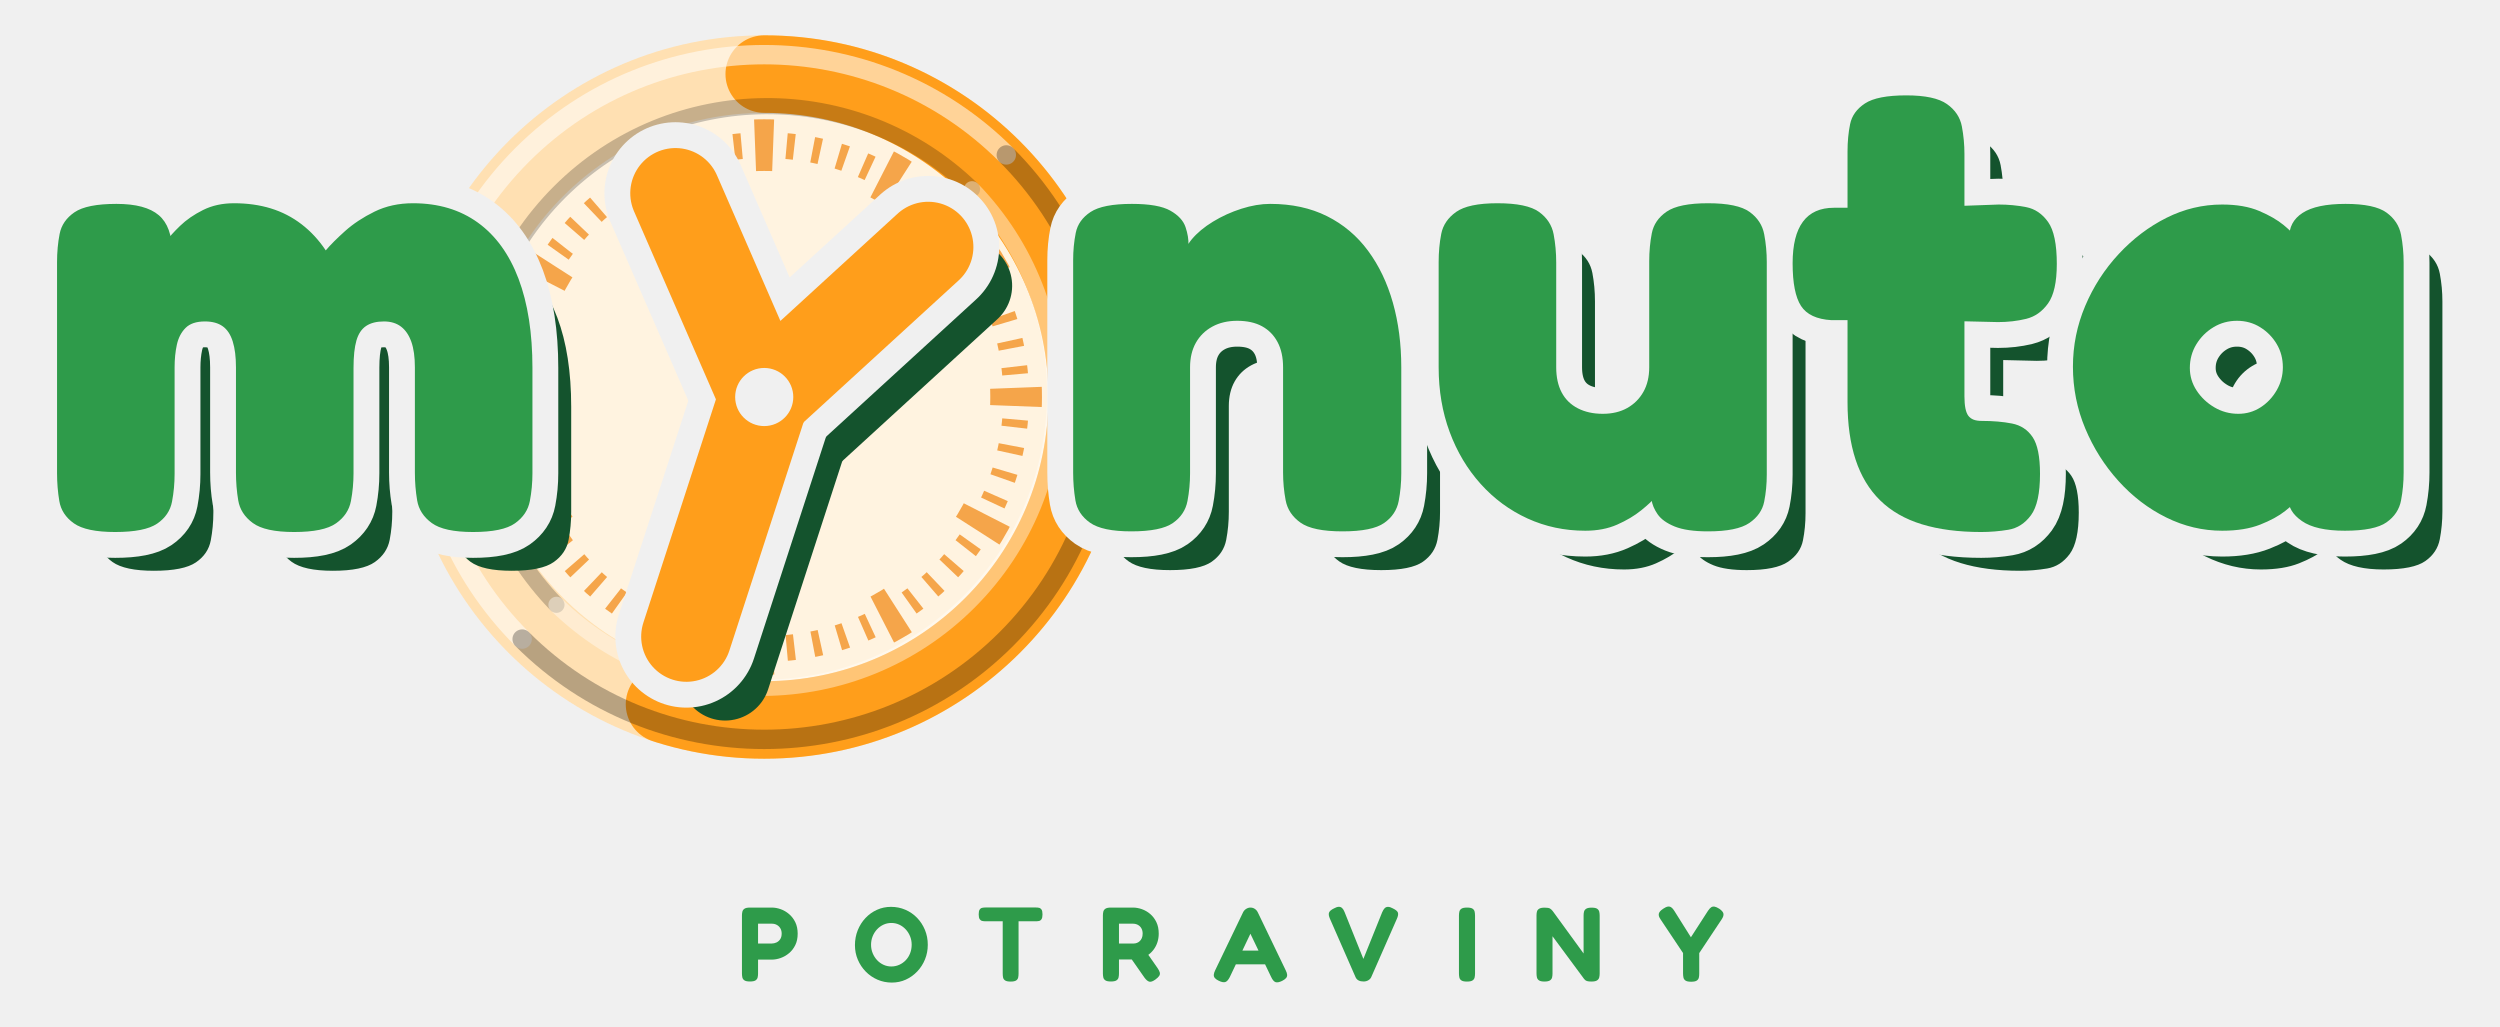
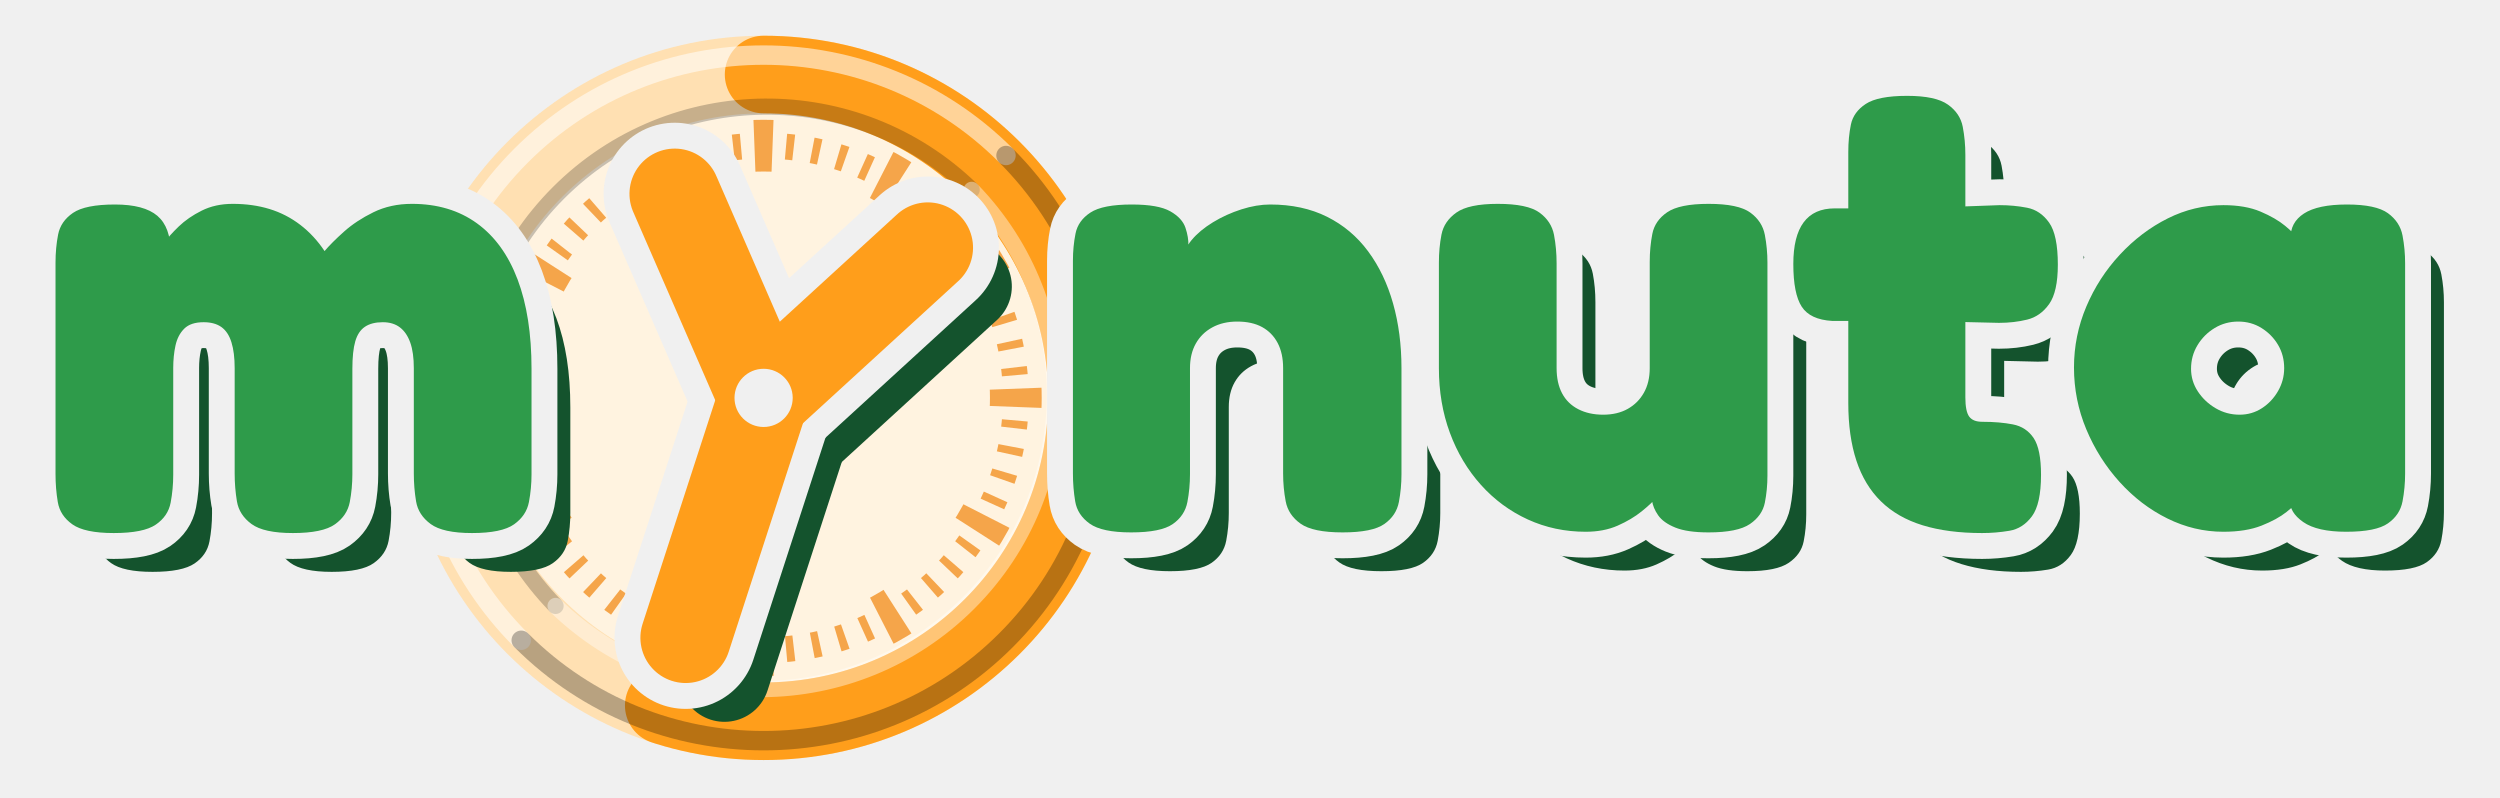
- <svg xmlns="http://www.w3.org/2000/svg" viewBox="159.2 73.2 448.4 184.4" width="448" height="184" role="img" aria-label="mynuta – potraviny">
+ <svg xmlns="http://www.w3.org/2000/svg" viewBox="159.2 73.2 448.4 143" width="448" height="143" role="img" aria-label="mynuta">
  <defs>
    <mask id="ynss" maskUnits="userSpaceOnUse" x="-200" y="-200" width="400" height="400">
      <rect x="-200" y="-200" width="400" height="400" fill="#fff" />
      <path d="M-20 -28L0 0L20 -28" transform="rotate(12)" stroke="#000" stroke-width="22" stroke-linecap="round" stroke-linejoin="round" fill="none" />
      <path d="M0 0V39" transform="rotate(18)" stroke="#000" stroke-width="22" stroke-linecap="round" fill="none" />
    </mask>
    <mask id="pnss" maskUnits="userSpaceOnUse" x="-200" y="-200" width="400" height="400">
      <rect x="-200" y="-200" width="400" height="400" fill="#fff" />
      <circle r="4.5" fill="#000" />
    </mask>
    <mask id="lnss" maskUnits="userSpaceOnUse" x="-2000" y="-2000" width="5000" height="5000">
      <rect x="-2000" y="-2000" width="5000" height="5000" fill="#fff" />
      <g fill="#000" stroke="#000" stroke-width="80.0" stroke-linejoin="round">
        <path transform="translate(165.91 167.70) scale(0.116 -0.116)" d="M118 -9Q73 -9 54.0 4.5Q35 18 31.5 39.0Q28 60 28 82V409Q28 432 32.0 452.5Q36 473 55.0 486.0Q74 499 120 499Q165 499 185.5 481.5Q206 464 206 425L189 430Q189 430 196.5 440.5Q204 451 218.5 465.0Q233 479 254.0 489.5Q275 500 302 500Q333 500 359.0 492.0Q385 484 406.5 467.5Q428 451 444 427Q455 440 474.0 457.0Q493 474 519.5 487.0Q546 500 579 500Q638 500 679.5 470.0Q721 440 742.5 383.0Q764 326 764 245V82Q764 60 760.0 39.0Q756 18 737.0 4.5Q718 -9 672 -9Q627 -9 608.0 5.0Q589 19 585.5 40.0Q582 61 582 83V246Q582 270 576.5 285.5Q571 301 560.5 309.0Q550 317 534 317Q517 317 506.5 310.0Q496 303 491.5 287.5Q487 272 487 245V82Q487 60 483.0 39.0Q479 18 460.0 4.5Q441 -9 395 -9Q350 -9 331.0 5.0Q312 19 308.5 40.0Q305 61 305 83V246Q305 270 300.0 286.0Q295 302 284.5 309.5Q274 317 257 317Q237 317 227.0 307.0Q217 297 213.5 281.0Q210 265 210 246V81Q210 59 206.0 38.0Q202 17 183.0 4.0Q164 -9 118 -9Z" />
        <path transform="translate(348.16 167.70) scale(0.116 -0.116)" d="M120 -8Q75 -8 56.0 5.5Q37 19 33.5 40.0Q30 61 30 83V412Q30 434 34.0 454.0Q38 474 57.0 486.5Q76 499 121 499Q162 499 180.5 488.5Q199 478 204.0 463.0Q209 448 208.5 435.5Q208 423 210 420L202 414Q201 429 213.5 444.0Q226 459 246.5 471.5Q267 484 290.5 491.5Q314 499 335 499Q385 499 423.0 480.0Q461 461 486.5 426.5Q512 392 525.0 346.0Q538 300 538 246V82Q538 60 534.0 39.0Q530 18 511.5 5.0Q493 -8 447 -8Q401 -8 382.0 5.5Q363 19 359.0 40.0Q355 61 355 83V246Q355 269 346.5 285.0Q338 301 322.5 309.5Q307 318 284 318Q262 318 245.5 309.0Q229 300 220.0 284.0Q211 268 211 246V82Q211 60 207.0 39.0Q203 18 184.5 5.0Q166 -8 120 -8Z" />
        <path transform="translate(413.80 167.70) scale(0.116 -0.116)" d="M257 -7Q209 -7 167.5 12.0Q126 31 95.0 65.5Q64 100 47.0 146.0Q30 192 30 246V409Q30 432 34.0 452.5Q38 473 57.0 486.5Q76 500 121 500Q167 500 185.5 486.5Q204 473 208.0 452.0Q212 431 212 408V246Q212 223 220.5 207.0Q229 191 245.5 182.5Q262 174 284 174Q306 174 322.0 183.0Q338 192 347.0 208.0Q356 224 356 246V410Q356 433 360.0 453.5Q364 474 383.0 487.0Q402 500 447 500Q493 500 511.5 486.5Q530 473 534.0 452.0Q538 431 538 409V80Q538 58 534.0 38.0Q530 18 511.0 5.0Q492 -8 447 -8Q414 -8 395.5 -0.5Q377 7 369.0 18.5Q361 30 359.5 41.5Q358 53 358 61L375 56Q375 56 367.0 46.5Q359 37 343.5 24.5Q328 12 306.5 2.5Q285 -7 257 -7Z" />
        <path transform="translate(479.69 167.70) scale(0.116 -0.116)" d="M302 -9Q249 -9 210.0 3.0Q171 15 145.5 40.0Q120 65 107.5 103.0Q95 141 95 192V580Q95 603 99.0 622.5Q103 642 122.0 654.5Q141 667 186 667Q230 667 249.0 653.5Q268 640 272.0 619.0Q276 598 276 576V201Q276 190 277.5 182.5Q279 175 282.0 171.0Q285 167 290.0 165.0Q295 163 303 163Q329 163 349.5 159.0Q370 155 381.5 138.0Q393 121 393 81Q393 36 379.0 17.0Q365 -2 344.0 -5.5Q323 -9 302 -9ZM74 493H191L329 498Q351 498 371.5 494.0Q392 490 405.5 471.0Q419 452 419 406Q419 364 405.5 345.0Q392 326 371.5 321.0Q351 316 328 316L201 319H70Q36 321 23.0 341.0Q10 361 10 407Q10 450 26.0 471.5Q42 493 74 493Z" />
        <path transform="translate(529.45 167.70) scale(0.116 -0.116)" d="M436 -7Q391 -7 369.5 8.0Q348 23 349 42H363Q358 35 343.5 23.5Q329 12 305.0 2.5Q281 -7 246 -7Q201 -7 159.5 13.5Q118 34 85.5 70.0Q53 106 34.0 151.5Q15 197 15 247Q15 296 34.0 341.0Q53 386 86.0 421.5Q119 457 160.0 477.5Q201 498 246 498Q280 498 303.5 488.0Q327 478 341.5 466.0Q356 454 361 446H350Q349 471 370.5 485.0Q392 499 437 499Q482 499 500.5 485.5Q519 472 523.0 451.0Q527 430 527 408V83Q527 61 523.0 40.0Q519 19 500.5 6.0Q482 -7 436 -7ZM271 174Q290 174 305.5 184.0Q321 194 330.5 210.5Q340 227 340 246Q340 266 330.5 282.0Q321 298 305.0 308.0Q289 318 269 318Q249 318 232.5 308.0Q216 298 206.0 281.5Q196 265 196 245Q196 226 206.5 210.0Q217 194 234.0 184.0Q251 174 271 174Z" />
      </g>
    </mask>
  </defs>
  <g mask="url(#lnss)">
    <g transform="translate(296.16 144.50) scale(1.15994)">
      <g mask="url(#ynss)">
        <circle r="50" fill="#FFF3E0" />
        <circle r="50" fill="none" stroke="#FFE0B2" stroke-width="12" />
        <circle r="50" transform="rotate(-90)" fill="none" stroke="#FF9E1B" stroke-width="12" stroke-linecap="round" stroke-dasharray="172.79 1000" />
        <path d="M-37.48 37.48A53 53 0 0 1 37.48 -37.48" fill="none" stroke="#FFFFFF" stroke-opacity="0.55" stroke-width="3" stroke-linecap="round" />
        <path d="M37.48 -37.48A53 53 0 0 1 -37.48 37.48" fill="none" stroke="#000000" stroke-opacity="0.28" stroke-width="3" stroke-linecap="round" />
        <path d="M-32.17 32.17A45.5 45.5 0 0 1 32.17 -32.17" fill="none" stroke="#000000" stroke-opacity="0.22" stroke-width="2.5" stroke-linecap="round" />
        <path d="M32.17 -32.17A45.5 45.5 0 0 1 -32.17 32.17" fill="none" stroke="#FFFFFF" stroke-opacity="0.4" stroke-width="2.5" stroke-linecap="round" />
        <circle r="39" fill="none" stroke="#F5A54A" stroke-width="4" stroke-dasharray="1.2 2.884" stroke-dashoffset="0.6" />
        <circle r="39" fill="none" stroke="#F5A54A" stroke-width="8" stroke-dasharray="2.8 17.620" stroke-dashoffset="1.4" />
        <g transform="translate(6 6)">
          <path d="M-20 -28L0 0L20 -28" transform="rotate(12)" stroke="#14532D" stroke-width="14" stroke-linecap="round" stroke-linejoin="round" fill="none" />
          <path d="M0 0V39" transform="rotate(18)" stroke="#14532D" stroke-width="14" stroke-linecap="round" fill="none" />
        </g>
      </g>
      <g mask="url(#pnss)">
        <path d="M-20 -28L0 0L20 -28" transform="rotate(12)" stroke="#FF9E1B" stroke-width="14" stroke-linecap="round" stroke-linejoin="round" fill="none" />
        <path d="M0 0V39" transform="rotate(18)" stroke="#FF9E1B" stroke-width="14" stroke-linecap="round" fill="none" />
      </g>
    </g>
    <g fill="#14532D">
      <path transform="translate(6.96 6.96) translate(165.91 167.70) scale(0.116 -0.116)" d="M118 -9Q73 -9 54.0 4.5Q35 18 31.5 39.0Q28 60 28 82V409Q28 432 32.0 452.5Q36 473 55.0 486.0Q74 499 120 499Q165 499 185.5 481.5Q206 464 206 425L189 430Q189 430 196.5 440.5Q204 451 218.5 465.0Q233 479 254.0 489.5Q275 500 302 500Q333 500 359.0 492.0Q385 484 406.5 467.5Q428 451 444 427Q455 440 474.0 457.0Q493 474 519.5 487.0Q546 500 579 500Q638 500 679.5 470.0Q721 440 742.5 383.0Q764 326 764 245V82Q764 60 760.0 39.0Q756 18 737.0 4.5Q718 -9 672 -9Q627 -9 608.0 5.0Q589 19 585.5 40.0Q582 61 582 83V246Q582 270 576.5 285.5Q571 301 560.5 309.0Q550 317 534 317Q517 317 506.5 310.0Q496 303 491.5 287.5Q487 272 487 245V82Q487 60 483.0 39.0Q479 18 460.0 4.5Q441 -9 395 -9Q350 -9 331.0 5.0Q312 19 308.5 40.0Q305 61 305 83V246Q305 270 300.0 286.0Q295 302 284.5 309.5Q274 317 257 317Q237 317 227.0 307.0Q217 297 213.5 281.0Q210 265 210 246V81Q210 59 206.0 38.0Q202 17 183.0 4.0Q164 -9 118 -9Z" />
      <path transform="translate(6.96 6.96) translate(348.16 167.70) scale(0.116 -0.116)" d="M120 -8Q75 -8 56.0 5.5Q37 19 33.5 40.0Q30 61 30 83V412Q30 434 34.0 454.0Q38 474 57.0 486.5Q76 499 121 499Q162 499 180.5 488.5Q199 478 204.0 463.0Q209 448 208.5 435.5Q208 423 210 420L202 414Q201 429 213.5 444.0Q226 459 246.5 471.5Q267 484 290.5 491.5Q314 499 335 499Q385 499 423.0 480.0Q461 461 486.5 426.5Q512 392 525.0 346.0Q538 300 538 246V82Q538 60 534.0 39.0Q530 18 511.5 5.0Q493 -8 447 -8Q401 -8 382.0 5.5Q363 19 359.0 40.0Q355 61 355 83V246Q355 269 346.5 285.0Q338 301 322.5 309.5Q307 318 284 318Q262 318 245.5 309.0Q229 300 220.0 284.0Q211 268 211 246V82Q211 60 207.0 39.0Q203 18 184.5 5.0Q166 -8 120 -8Z" />
      <path transform="translate(6.96 6.96) translate(413.80 167.70) scale(0.116 -0.116)" d="M257 -7Q209 -7 167.5 12.0Q126 31 95.0 65.5Q64 100 47.0 146.0Q30 192 30 246V409Q30 432 34.0 452.5Q38 473 57.0 486.5Q76 500 121 500Q167 500 185.5 486.5Q204 473 208.0 452.0Q212 431 212 408V246Q212 223 220.5 207.0Q229 191 245.5 182.5Q262 174 284 174Q306 174 322.0 183.0Q338 192 347.0 208.0Q356 224 356 246V410Q356 433 360.0 453.5Q364 474 383.0 487.0Q402 500 447 500Q493 500 511.5 486.5Q530 473 534.0 452.0Q538 431 538 409V80Q538 58 534.0 38.0Q530 18 511.0 5.0Q492 -8 447 -8Q414 -8 395.5 -0.5Q377 7 369.0 18.5Q361 30 359.5 41.5Q358 53 358 61L375 56Q375 56 367.0 46.5Q359 37 343.5 24.5Q328 12 306.5 2.5Q285 -7 257 -7Z" />
      <path transform="translate(6.96 6.96) translate(479.69 167.70) scale(0.116 -0.116)" d="M302 -9Q249 -9 210.0 3.0Q171 15 145.5 40.0Q120 65 107.5 103.0Q95 141 95 192V580Q95 603 99.0 622.5Q103 642 122.0 654.5Q141 667 186 667Q230 667 249.0 653.5Q268 640 272.0 619.0Q276 598 276 576V201Q276 190 277.5 182.5Q279 175 282.0 171.0Q285 167 290.0 165.0Q295 163 303 163Q329 163 349.5 159.0Q370 155 381.5 138.0Q393 121 393 81Q393 36 379.0 17.0Q365 -2 344.0 -5.5Q323 -9 302 -9ZM74 493H191L329 498Q351 498 371.5 494.0Q392 490 405.5 471.0Q419 452 419 406Q419 364 405.5 345.0Q392 326 371.5 321.0Q351 316 328 316L201 319H70Q36 321 23.0 341.0Q10 361 10 407Q10 450 26.0 471.5Q42 493 74 493Z" />
      <path transform="translate(6.96 6.96) translate(529.45 167.70) scale(0.116 -0.116)" d="M436 -7Q391 -7 369.5 8.0Q348 23 349 42H363Q358 35 343.5 23.5Q329 12 305.0 2.5Q281 -7 246 -7Q201 -7 159.5 13.5Q118 34 85.5 70.0Q53 106 34.0 151.5Q15 197 15 247Q15 296 34.0 341.0Q53 386 86.0 421.5Q119 457 160.0 477.5Q201 498 246 498Q280 498 303.5 488.0Q327 478 341.5 466.0Q356 454 361 446H350Q349 471 370.5 485.0Q392 499 437 499Q482 499 500.5 485.5Q519 472 523.0 451.0Q527 430 527 408V83Q527 61 523.0 40.0Q519 19 500.5 6.0Q482 -7 436 -7ZM271 174Q290 174 305.5 184.0Q321 194 330.5 210.5Q340 227 340 246Q340 266 330.5 282.0Q321 298 305.0 308.0Q289 318 269 318Q249 318 232.5 308.0Q216 298 206.0 281.5Q196 265 196 245Q196 226 206.5 210.0Q217 194 234.0 184.0Q251 174 271 174Z" />
    </g>
  </g>
  <g fill="#2E9B4A">
    <path transform="translate(165.91 167.70) scale(0.116 -0.116)" d="M118 -9Q73 -9 54.0 4.5Q35 18 31.5 39.0Q28 60 28 82V409Q28 432 32.0 452.5Q36 473 55.0 486.0Q74 499 120 499Q165 499 185.5 481.5Q206 464 206 425L189 430Q189 430 196.5 440.5Q204 451 218.5 465.0Q233 479 254.0 489.5Q275 500 302 500Q333 500 359.0 492.0Q385 484 406.5 467.5Q428 451 444 427Q455 440 474.0 457.0Q493 474 519.5 487.0Q546 500 579 500Q638 500 679.5 470.0Q721 440 742.5 383.0Q764 326 764 245V82Q764 60 760.0 39.0Q756 18 737.0 4.5Q718 -9 672 -9Q627 -9 608.0 5.0Q589 19 585.5 40.0Q582 61 582 83V246Q582 270 576.5 285.5Q571 301 560.5 309.0Q550 317 534 317Q517 317 506.5 310.0Q496 303 491.5 287.5Q487 272 487 245V82Q487 60 483.0 39.0Q479 18 460.0 4.5Q441 -9 395 -9Q350 -9 331.0 5.0Q312 19 308.5 40.0Q305 61 305 83V246Q305 270 300.0 286.0Q295 302 284.5 309.5Q274 317 257 317Q237 317 227.0 307.0Q217 297 213.5 281.0Q210 265 210 246V81Q210 59 206.0 38.0Q202 17 183.0 4.0Q164 -9 118 -9Z" />
    <path transform="translate(348.16 167.70) scale(0.116 -0.116)" d="M120 -8Q75 -8 56.0 5.5Q37 19 33.5 40.0Q30 61 30 83V412Q30 434 34.0 454.0Q38 474 57.0 486.5Q76 499 121 499Q162 499 180.5 488.5Q199 478 204.0 463.0Q209 448 208.5 435.5Q208 423 210 420L202 414Q201 429 213.5 444.0Q226 459 246.5 471.5Q267 484 290.5 491.5Q314 499 335 499Q385 499 423.0 480.0Q461 461 486.5 426.5Q512 392 525.0 346.0Q538 300 538 246V82Q538 60 534.0 39.0Q530 18 511.5 5.0Q493 -8 447 -8Q401 -8 382.0 5.5Q363 19 359.0 40.0Q355 61 355 83V246Q355 269 346.5 285.0Q338 301 322.5 309.5Q307 318 284 318Q262 318 245.5 309.0Q229 300 220.0 284.0Q211 268 211 246V82Q211 60 207.0 39.0Q203 18 184.5 5.0Q166 -8 120 -8Z" />
    <path transform="translate(413.80 167.70) scale(0.116 -0.116)" d="M257 -7Q209 -7 167.5 12.0Q126 31 95.0 65.5Q64 100 47.0 146.0Q30 192 30 246V409Q30 432 34.0 452.5Q38 473 57.0 486.5Q76 500 121 500Q167 500 185.5 486.5Q204 473 208.0 452.0Q212 431 212 408V246Q212 223 220.5 207.0Q229 191 245.5 182.5Q262 174 284 174Q306 174 322.0 183.0Q338 192 347.0 208.0Q356 224 356 246V410Q356 433 360.0 453.5Q364 474 383.0 487.0Q402 500 447 500Q493 500 511.5 486.5Q530 473 534.0 452.0Q538 431 538 409V80Q538 58 534.0 38.0Q530 18 511.0 5.0Q492 -8 447 -8Q414 -8 395.5 -0.5Q377 7 369.0 18.5Q361 30 359.5 41.5Q358 53 358 61L375 56Q375 56 367.0 46.5Q359 37 343.5 24.5Q328 12 306.5 2.5Q285 -7 257 -7Z" />
    <path transform="translate(479.69 167.70) scale(0.116 -0.116)" d="M302 -9Q249 -9 210.0 3.0Q171 15 145.5 40.0Q120 65 107.5 103.0Q95 141 95 192V580Q95 603 99.0 622.5Q103 642 122.0 654.5Q141 667 186 667Q230 667 249.0 653.5Q268 640 272.0 619.0Q276 598 276 576V201Q276 190 277.5 182.5Q279 175 282.0 171.0Q285 167 290.0 165.0Q295 163 303 163Q329 163 349.5 159.0Q370 155 381.5 138.0Q393 121 393 81Q393 36 379.0 17.0Q365 -2 344.0 -5.5Q323 -9 302 -9ZM74 493H191L329 498Q351 498 371.5 494.0Q392 490 405.5 471.0Q419 452 419 406Q419 364 405.5 345.0Q392 326 371.5 321.0Q351 316 328 316L201 319H70Q36 321 23.0 341.0Q10 361 10 407Q10 450 26.0 471.5Q42 493 74 493Z" />
    <path transform="translate(529.45 167.70) scale(0.116 -0.116)" d="M436 -7Q391 -7 369.5 8.0Q348 23 349 42H363Q358 35 343.5 23.5Q329 12 305.0 2.5Q281 -7 246 -7Q201 -7 159.5 13.5Q118 34 85.5 70.0Q53 106 34.0 151.5Q15 197 15 247Q15 296 34.0 341.0Q53 386 86.0 421.5Q119 457 160.0 477.5Q201 498 246 498Q280 498 303.5 488.0Q327 478 341.5 466.0Q356 454 361 446H350Q349 471 370.5 485.0Q392 499 437 499Q482 499 500.5 485.5Q519 472 523.0 451.0Q527 430 527 408V83Q527 61 523.0 40.0Q519 19 500.5 6.0Q482 -7 436 -7ZM271 174Q290 174 305.5 184.0Q321 194 330.5 210.5Q340 227 340 246Q340 266 330.5 282.0Q321 298 305.0 308.0Q289 318 269 318Q249 318 232.5 308.0Q216 298 206.0 281.5Q196 265 196 245Q196 226 206.5 210.0Q217 194 234.0 184.0Q251 174 271 174Z" />
  </g>
-   <g fill="#2E9B4A">
-     <path transform="translate(291.28 249.30) scale(0.019 -0.019)" d="M121.75 -8.75Q85.25 -8.75 69.375 2.125Q53.5 13 49.875 30.875Q46.25 48.75 46.25 68V614.25Q46.25 633.25 50.125 650.625Q54 668 70.0 679.0Q86 690 122.75 690H328.25Q369.5 690 412.375 674.75Q455.25 659.5 491.75 628.375Q528.25 597.25 550.625 551.25Q573 505.25 573 443Q573 381.5 550.625 335.625Q528.25 289.75 491.625 259.125Q455 228.5 412.125 213.25Q369.25 198 327.25 198H198.5V67Q198.5 47.75 194.75 30.375Q191 13 175.125 2.125Q159.25 -8.75 121.75 -8.75ZM198.5 350.25H328.25Q350.25 350.25 371.625 359.75Q393 369.25 407.375 390.125Q421.75 411 421.75 444.25Q421.75 472.25 409.625 493.25Q397.5 514.25 376.375 526.0Q355.25 537.75 327.25 537.75H198.5Z" />
-     <path transform="translate(312.11 249.30) scale(0.019 -0.019)" d="M367 -19Q294.635 -19 231.442 8.375Q168.25 35.75 120.375 84.5Q72.5 133.25 45.25 197.292Q18 261.335 18 334.526Q18 409.75 44.406 475.605Q70.812 541.461 117.531 591.105Q164.25 640.75 226.141 668.75Q288.032 696.75 358.618 696.75Q431.25 696.75 494.456 669.461Q557.661 642.171 605.065 593.152Q652.469 544.132 679.485 478.941Q706.5 413.75 706.5 338.327Q706.5 264.942 680.125 200.221Q653.75 135.5 606.774 86.02Q559.797 36.539 498.524 8.77Q437.25 -19 367 -19ZM361.757 133.25Q401.75 133.25 436.875 149.0Q472 164.75 498.375 192.5Q524.75 220.25 539.5 257.84Q554.25 295.431 554.25 338.695Q554.25 381.25 539.125 418.5Q524 455.75 497.5 484.25Q471 512.75 436.421 528.625Q401.841 544.5 362.421 544.5Q323 544.5 288.25 528.625Q253.5 512.75 227.0 484.375Q200.5 456 185.375 418.515Q170.25 381.03 170.25 338.289Q170.25 296.25 185.512 258.851Q200.775 221.452 227.137 193.226Q253.5 165 287.977 149.125Q322.453 133.25 361.757 133.25Z" />
-     <path transform="translate(334.25 249.30) scale(0.019 -0.019)" d="M561.5 690.75Q578.5 690.75 592.75 687.75Q607 684.75 616.25 671.125Q625.5 657.5 625.5 625.25Q625.5 594 616.125 580.0Q606.75 566 592.0 563.125Q577.25 560.25 560.25 560.25H399.25V64.75Q399.25 45.5 395.5 28.5Q391.75 11.5 376.25 1.0Q360.75 -9.5 323.5 -9.5Q287.75 -9.5 271.875 1.375Q256 12.25 252.75 29.375Q249.5 46.5 249.5 65.75V560.25H87Q70.75 560.25 56.0 563.5Q41.25 566.75 31.875 580.375Q22.5 594 22.5 626Q22.5 657.5 31.75 671.125Q41 684.75 56.125 687.75Q71.25 690.75 87.25 690.75Z" />
-     <path transform="translate(356.06 249.30) scale(0.019 -0.019)" d="M124 -8.75Q87.5 -8.75 71.625 2.125Q55.75 13 52.125 30.875Q48.5 48.75 48.5 68V614.5Q48.5 633.5 52.375 650.75Q56.25 668 72.125 679.0Q88 690 125 690H332.5Q374.25 690 417.125 674.875Q460 659.75 496.0 629.0Q532 598.25 554.125 552.125Q576.25 506 576.25 443.25Q576.25 401 563.625 361.75Q551 322.5 525.875 289.875Q500.75 257.25 464.0 233.625Q427.25 210 378.75 199.5H200.5V67Q200.5 47.75 196.75 30.375Q193 13 177.125 2.125Q161.25 -8.75 124 -8.75ZM546.25 11Q509.25 -16.25 487.125 -10.375Q465 -4.5 440.75 28.75L264.75 280.75L436.25 303L565 118.25Q581.75 93.75 586.125 76.75Q590.5 59.75 581.0 44.75Q571.5 29.75 546.25 11ZM200.5 350.25H340Q353.5 350.25 368.5 355.375Q383.5 360.5 395.875 371.875Q408.25 383.25 416.25 401.0Q424.25 418.75 424.25 444.25Q424.25 472.75 412.375 493.75Q400.5 514.75 379.5 526.25Q358.5 537.75 330.5 537.75H200.5Z" />
-     <path transform="translate(376.75 249.30) scale(0.019 -0.019)" d="M687.75 96.5Q700.25 71.75 701.125 54.125Q702 36.5 690.375 23.125Q678.75 9.75 653 -3.5Q613 -22.5 591.125 -14.75Q569.25 -7 550.25 33.25L353.75 442.75L159 33Q139.25 -6 117.375 -13.625Q95.5 -21.25 56 -2.5Q30.25 9.75 18.375 23.375Q6.5 37 7.75 55.25Q9 73.5 21.75 99.25L284.75 645.75Q294.75 665.75 314.25 677.875Q333.75 690 354.75 690Q369.75 690 382.625 684.625Q395.5 679.25 406.25 669.25Q417 659.25 423.75 644.75ZM185.75 153.75 247.75 283.25H461L522.75 153.75Z" />
-     <path transform="translate(396.86 249.30) scale(0.019 -0.019)" d="M364.75 -8.75Q336.75 -8.75 317.5 1.375Q298.25 11.5 289 32.75L46.5 586Q30.5 623.25 39.125 643.625Q47.75 664 85.5 682.25Q111.5 696.75 130.125 697.25Q148.75 697.75 162.125 685.5Q175.5 673.25 185.5 647.5L363.25 204.75L540.5 644.75Q551.25 670.5 564.375 683.75Q577.5 697 596.875 696.75Q616.25 696.5 642.25 682Q685 661.5 690.375 640.125Q695.75 618.75 679.5 583L437.75 33Q429.25 14.25 409.625 2.75Q390 -8.75 364.75 -8.75Z" />
-     <path transform="translate(420.17 249.30) scale(0.019 -0.019)" d="M115.25 -9.5Q78.75 -9.5 62.875 1.375Q47 12.25 43.375 30.125Q39.75 48 39.75 67.25V614.25Q39.75 633.5 43.5 650.875Q47.25 668.25 63.125 679.125Q79 690 116.25 690Q153.5 690 169.0 679.125Q184.5 668.25 188.125 650.875Q191.75 633.5 191.75 613.25V66.25Q191.75 47 188.0 29.625Q184.25 12.25 168.375 1.375Q152.5 -9.5 115.25 -9.5Z" />
-     <path transform="translate(434.09 249.30) scale(0.019 -0.019)" d="M114.75 -9.25Q79.5 -9.25 63.75 1.75Q48 12.75 44.125 30.25Q40.25 47.75 40.25 67.5V616.75Q40.25 635.5 44.25 651.875Q48.25 668.25 64.75 678.75Q81.25 689.25 117.5 689.25Q154.25 689.25 168.0 680.625Q181.75 672 193.25 657.25L485.25 256V616.75Q485.25 635.5 489.5 651.875Q493.75 668.25 509.75 678.75Q525.75 689.25 562 689.25Q598.75 689.25 614.25 678.25Q629.75 667.25 633.5 649.75Q637.25 632.25 637.25 612.5V66.5Q637.25 47.5 633.125 30.125Q629 12.75 612.75 1.75Q596.5 -9.25 559.5 -9.25Q531.5 -9.25 516.375 -4.375Q501.25 0.5 490.25 15L191.5 419V66.5Q191.5 47.5 187.625 30.125Q183.75 12.75 167.75 1.75Q151.75 -9.25 114.75 -9.25Z" />
-     <path transform="translate(456.56 249.30) scale(0.019 -0.019)" d="M585 679Q621.25 654 624.75 631.25Q628.25 608.5 606.75 577.25L395.75 259.75V64.75Q395.75 45.5 392.0 28.125Q388.25 10.75 372.375 -0.125Q356.5 -11 319.25 -11Q282 -11 266.125 -0.125Q250.25 10.75 246.5 28.625Q242.75 46.5 242.75 66.75V260L31.25 576.75Q8.5 608.75 13.625 631.875Q18.75 655 54.25 678.5Q80 696 98.125 699.125Q116.25 702.25 131.25 692.125Q146.25 682 160.25 658.75L317 409.25L478 658.75Q493.5 682.5 508.0 692.25Q522.5 702 540.875 698.75Q559.25 695.5 585 679Z" />
-   </g>
</svg>
